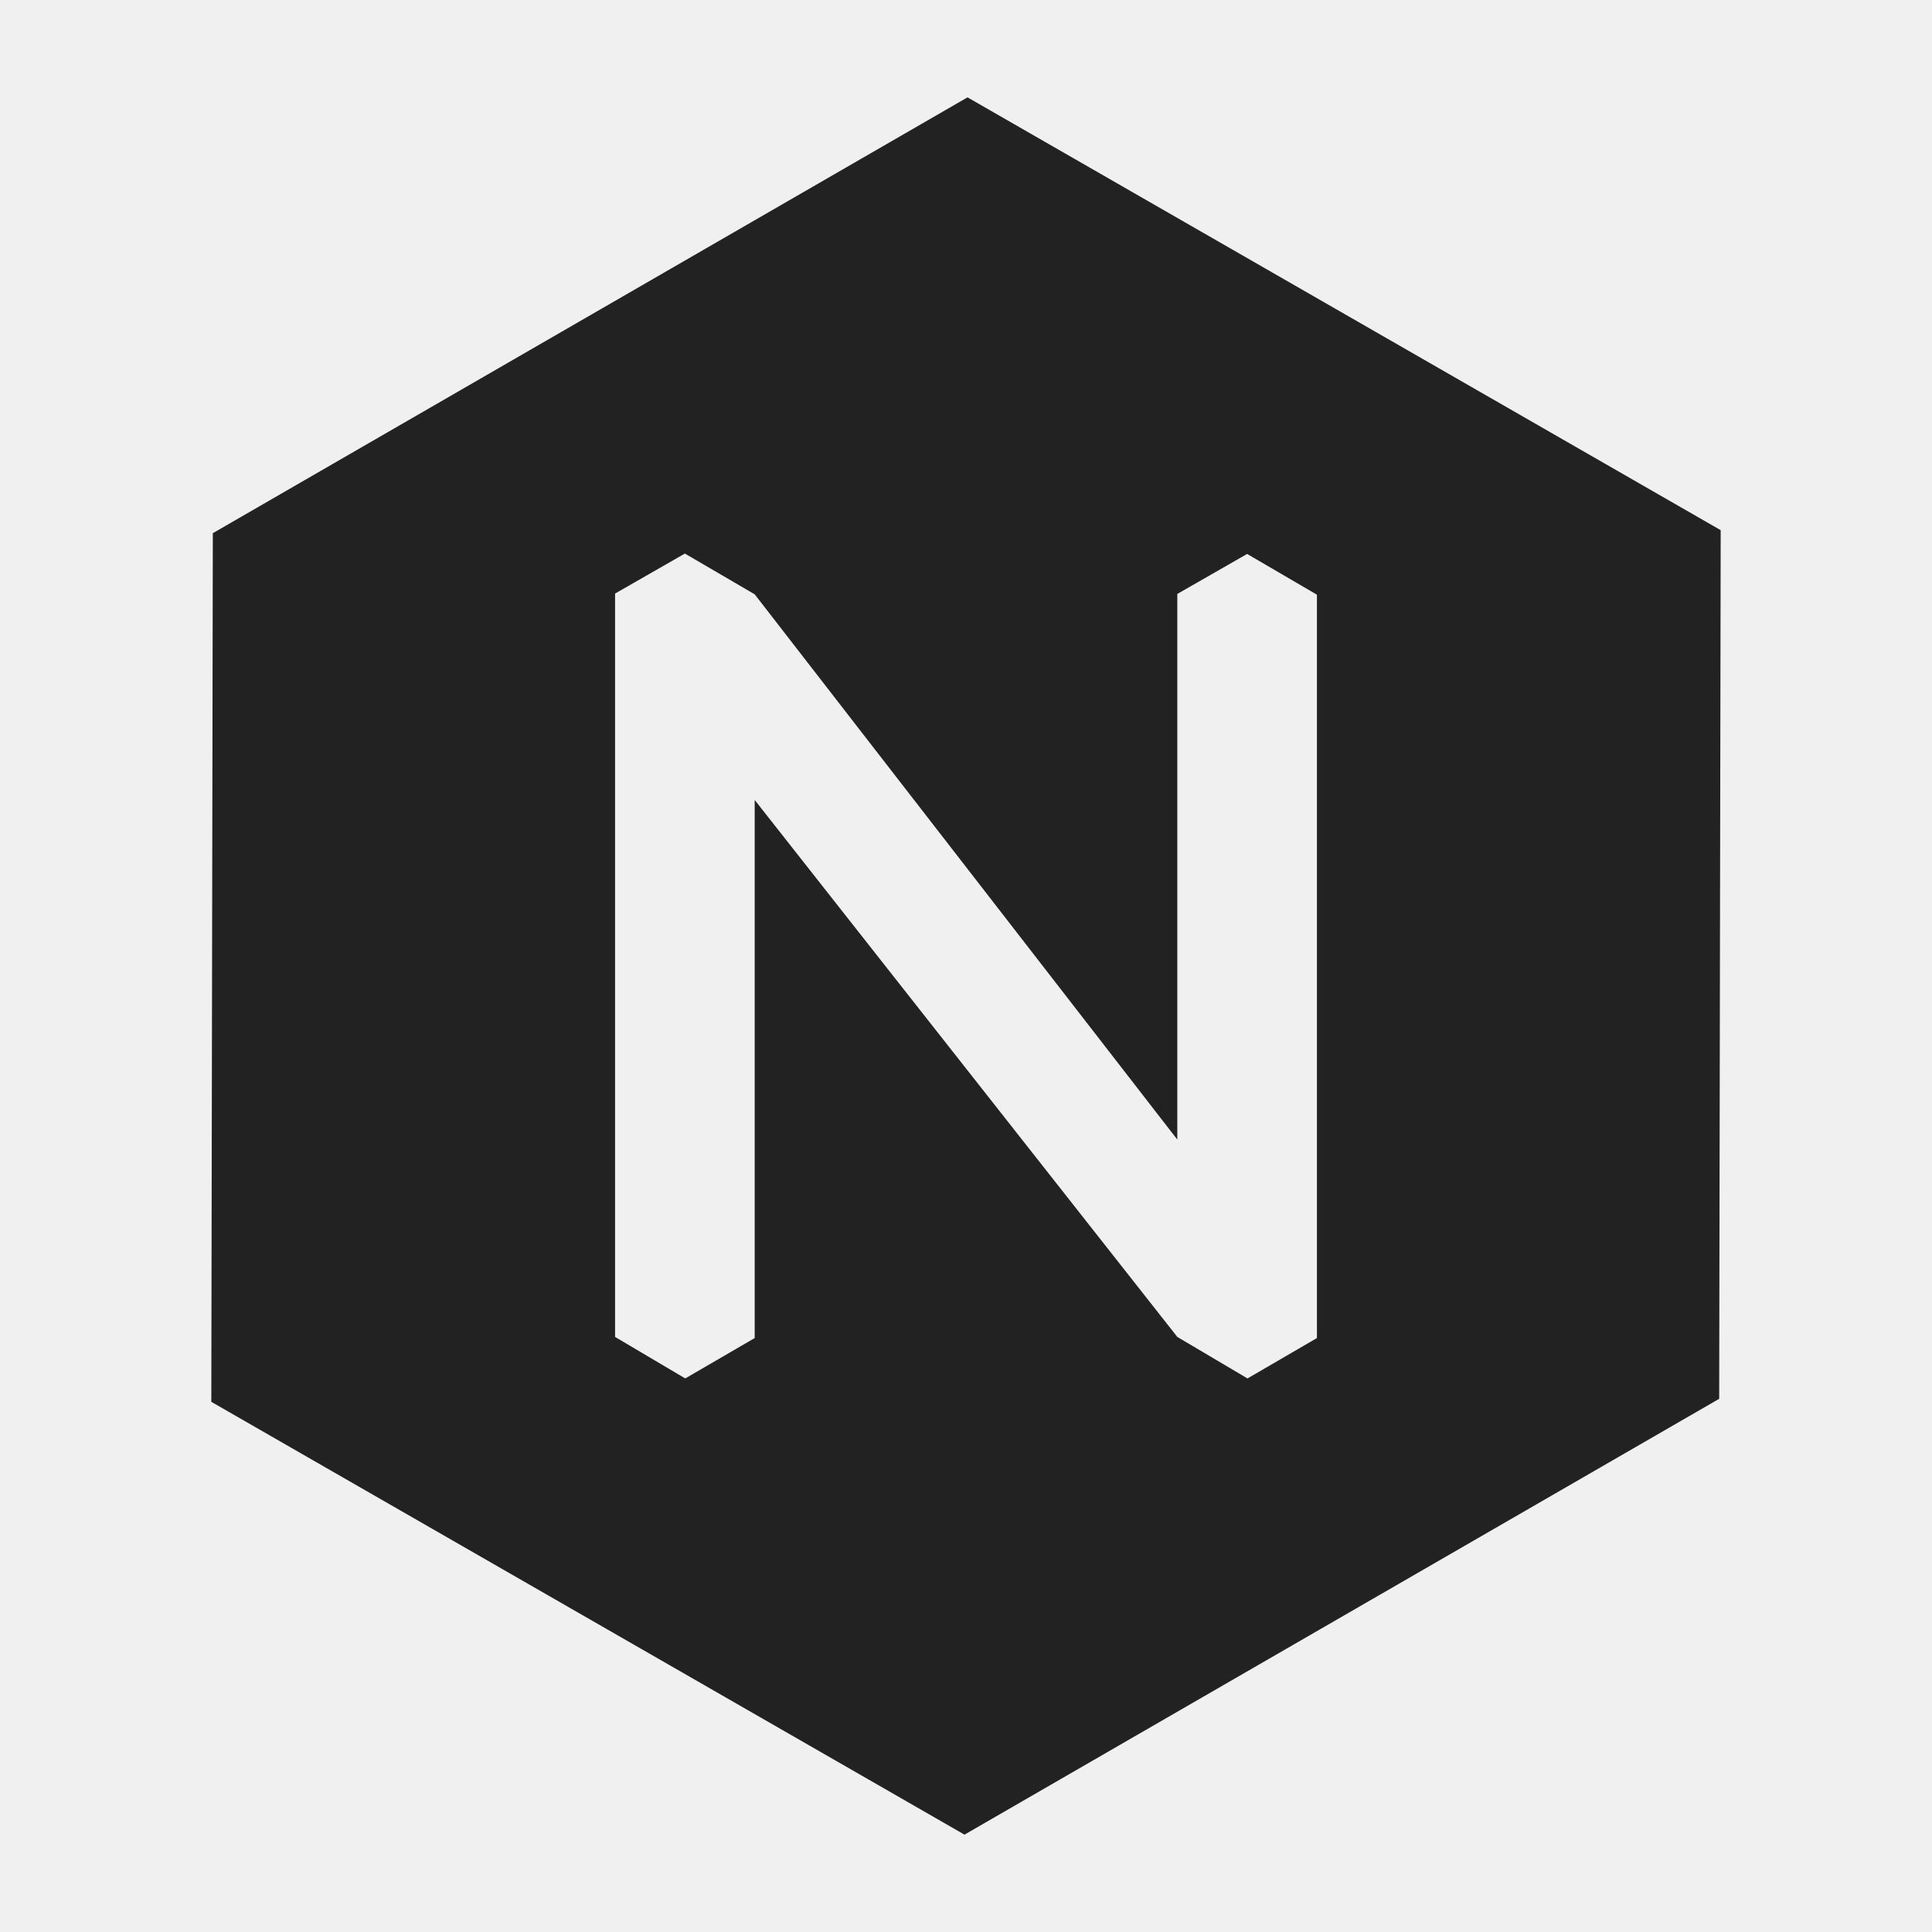
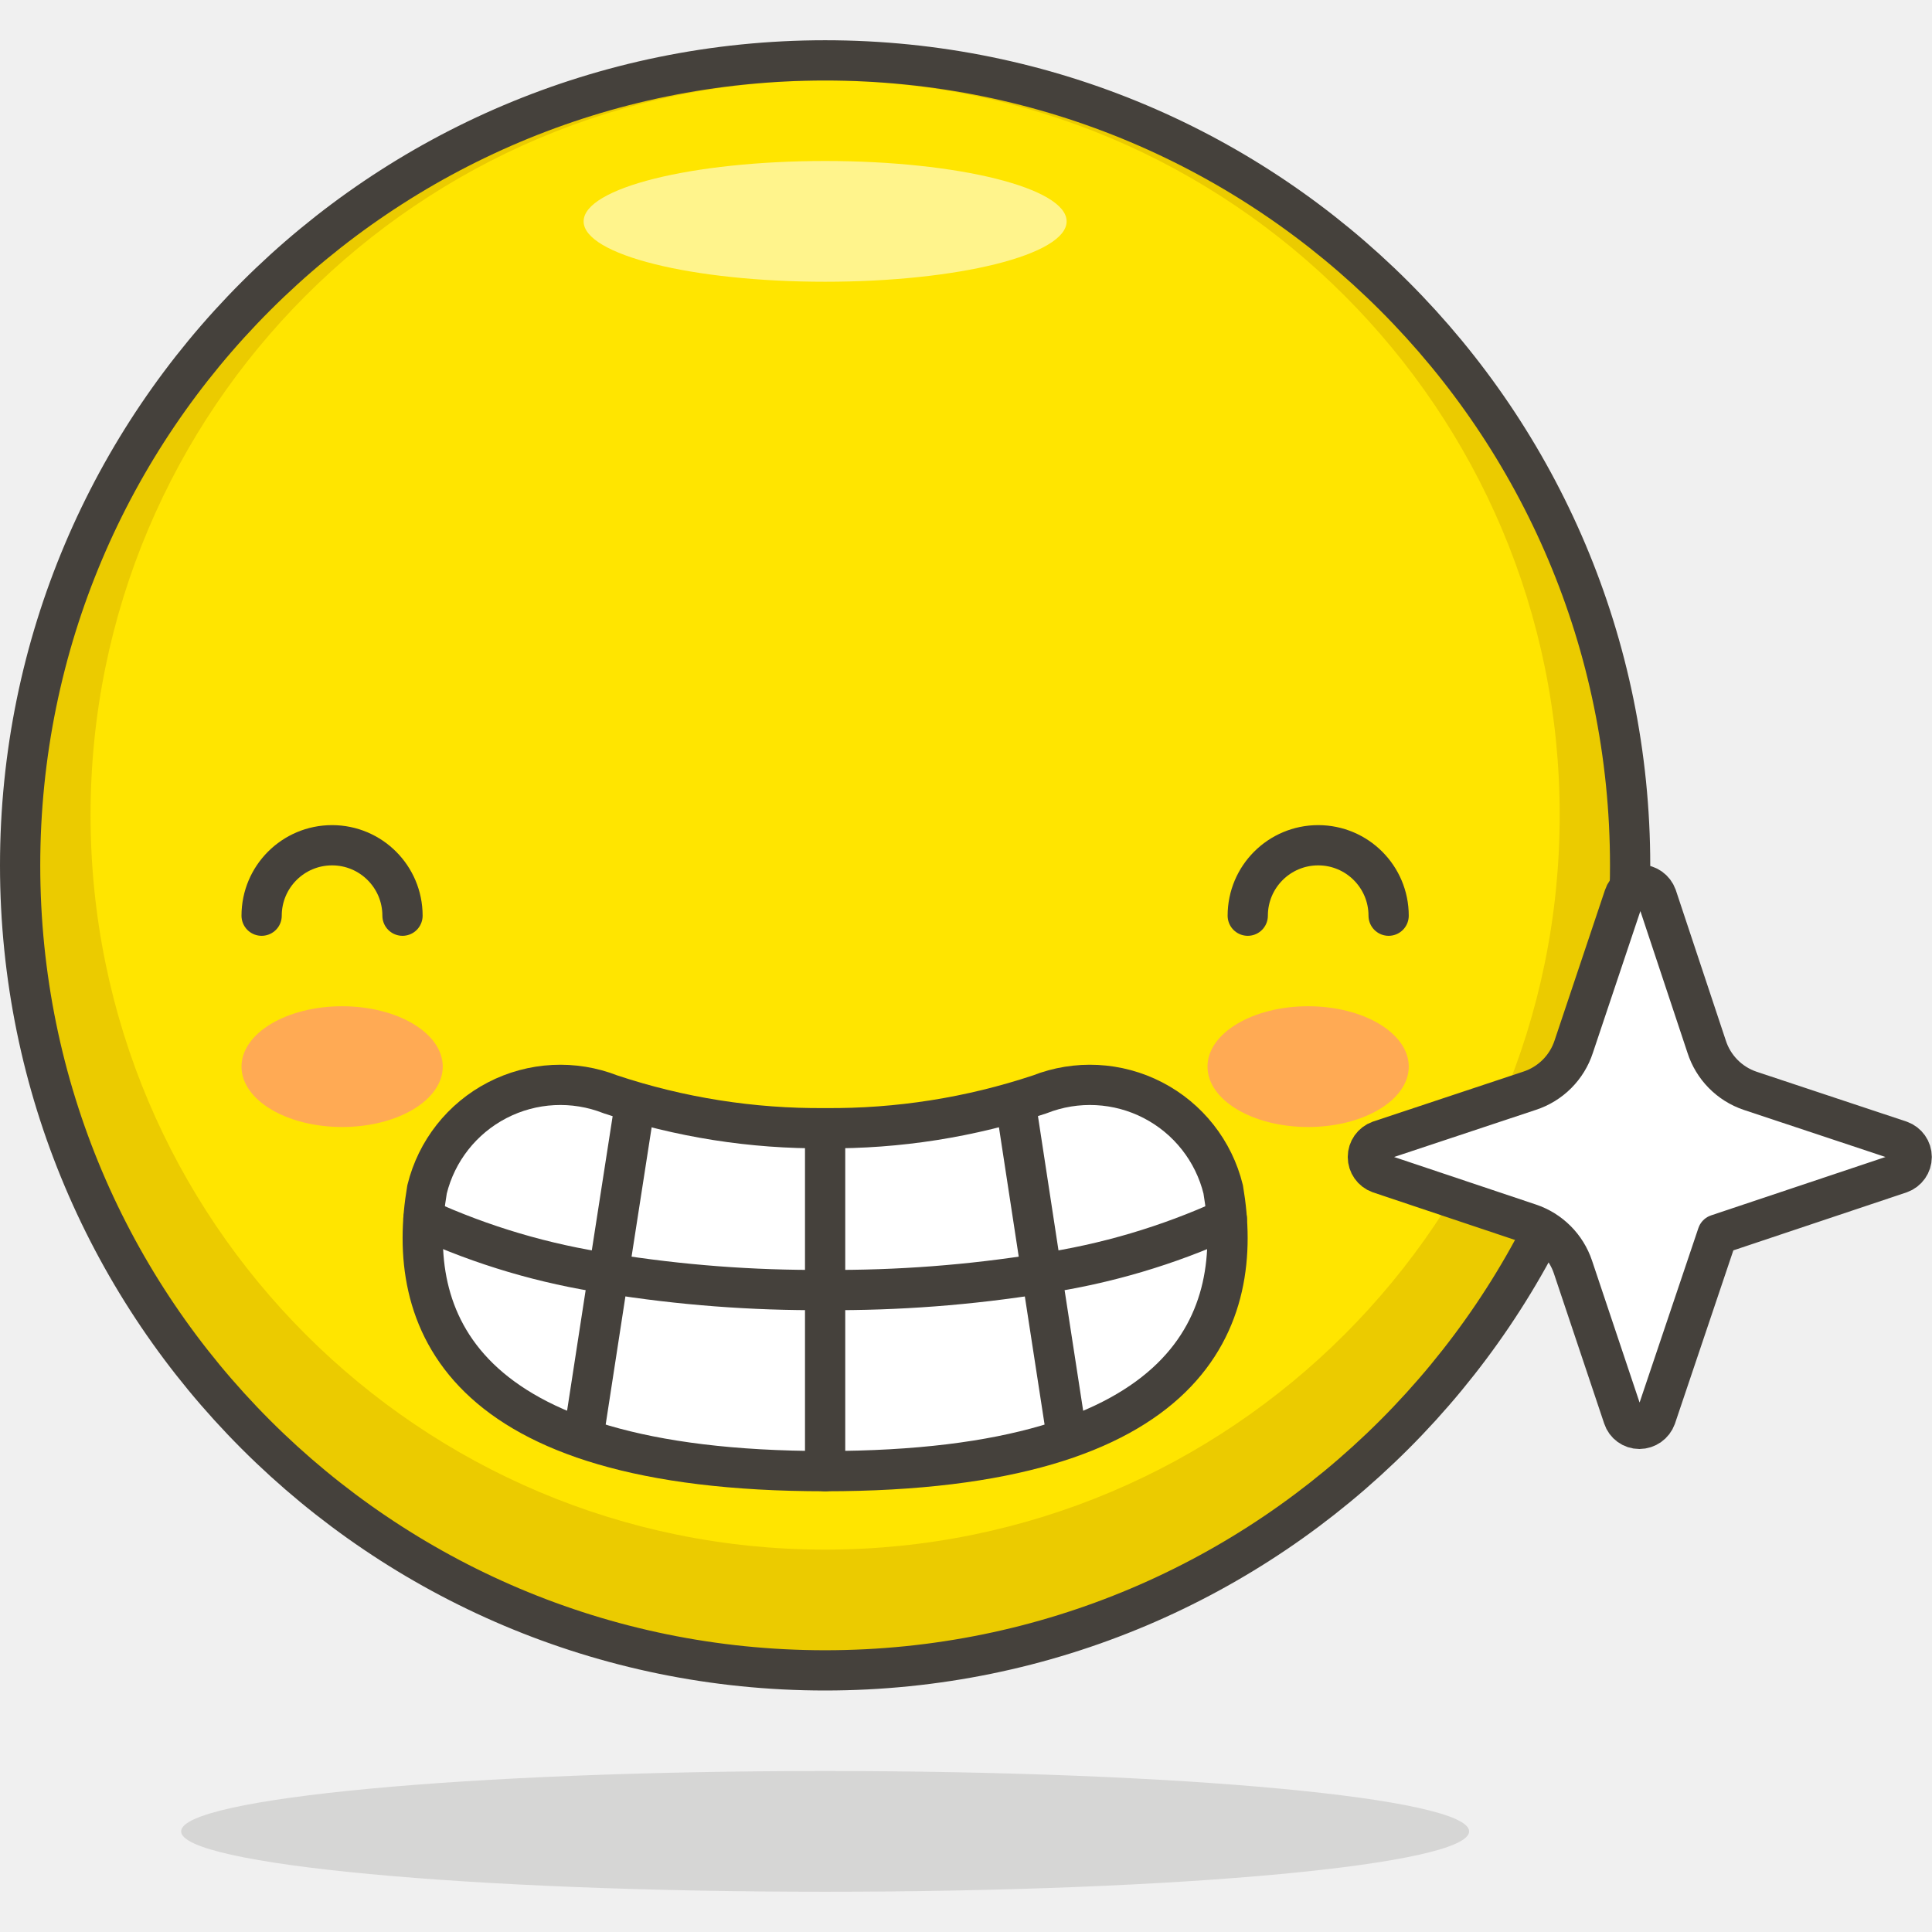
- <svg xmlns="http://www.w3.org/2000/svg" xml:space="preserve" enable-background="new 0 0 512 512" viewBox="0 0 512 512" height="512px" width="512px" y="0px" x="0px" id="NexT" version="1.1">
-   <defs id="defs3388" />
-   <path style="fill:#222222;fill-opacity:1" id="path3384" d="M 256.4,25.8 56.4,141.3 56,371.5 255.6,486.2 455.6,370.7 456,140.5 Z m 92.6,328.8 -18.4,10.7 -18.6,-11 0,0 -112,-142.3 0,142.6 -18.4,10.7 -18.6,-11 0,-197 18.5,-10.6 18.5,10.8 0,0 112,144.5 0,-144.6 18.5,-10.6 18.5,10.8 z" />
+ <svg xmlns="http://www.w3.org/2000/svg" id="Icons" viewBox="0 0 48 48">
+   <defs>
+     <style>.cls-1{fill:#ffe500;}.cls-2{fill:#ebcb00;}.cls-3{fill:#fff48c;}.cls-4{fill:#45413c;opacity:0.15;}.cls-5{fill:none;}.cls-5,.cls-7{stroke:#45413c;stroke-linecap:round;stroke-linejoin:round;}.cls-6{fill:#ffaa54;}.cls-7{fill:#fff;}</style>
+   </defs>
+   <circle id="_Ellipse_" data-name="&lt;Ellipse&gt;" class="cls-1" cx="20.5" cy="21.5" r="20" />
+   <path id="_Compound_Path_" data-name="&lt;Compound Path&gt;" class="cls-2" d="M20.5,1.5a20,20,0,1,0,20,20A20,20,0,0,0,20.5,1.5Zm0,37A18.25,18.25,0,1,1,38.75,20.25,18.25,18.25,0,0,1,20.5,38.5Z" />
+   <ellipse id="_Ellipse_2" data-name="&lt;Ellipse&gt;" class="cls-3" cx="20.5" cy="5.5" rx="6" ry="1.5" />
+   <ellipse id="_Ellipse_3" data-name="&lt;Ellipse&gt;" class="cls-4" cx="20.5" cy="45.5" rx="16" ry="1.5" />
+   <circle id="_Ellipse_4" data-name="&lt;Ellipse&gt;" class="cls-5" cx="20.5" cy="21.5" r="20" />
+   <path id="_Path_" data-name="&lt;Path&gt;" class="cls-6" d="M35,26.5c0,.83-1.12,1.5-2.5,1.5S30,27.33,30,26.5,31.12,25,32.5,25,35,25.67,35,26.5Z" />
+   <path id="_Path_2" data-name="&lt;Path&gt;" class="cls-6" d="M6,26.5C6,27.33,7.12,28,8.5,28s2.5-.67,2.5-1.5S9.88,25,8.5,25,6,25.67,6,26.5Z" />
+   <path id="_Path_3" data-name="&lt;Path&gt;" class="cls-5" d="M6.5,22.75a1.75,1.75,0,0,1,3.5,0" />
+   <path id="_Path_4" data-name="&lt;Path&gt;" class="cls-5" d="M31,22.75a1.75,1.75,0,0,1,3.5,0" />
+   <path id="_Path_5" data-name="&lt;Path&gt;" class="cls-7" d="M42.67,30.67l4.54-1.52a.43.43,0,0,0,0-.81L43.48,27.1A1.71,1.71,0,0,1,42.4,26l-1.24-3.73a.44.44,0,0,0-.41-.29.42.42,0,0,0-.4.29L39.1,26A1.71,1.71,0,0,1,38,27.1l-3.73,1.24a.43.43,0,0,0,0,.81L38,30.4a1.71,1.71,0,0,1,1.08,1.08l1.25,3.73a.42.42,0,0,0,.4.29.44.44,0,0,0,.41-.29Z" />
+   <g id="_Group_" data-name="&lt;Group&gt;">
+     <path id="_Path_6" data-name="&lt;Path&gt;" class="cls-7" d="M20.5,36.55c9.2,0,10.43-3.84,9.89-7a3.41,3.41,0,0,0-4.56-2.36,16.42,16.42,0,0,1-5.33.84,16.42,16.42,0,0,1-5.33-.84,3.41,3.41,0,0,0-4.56,2.36C10.07,32.71,11.3,36.55,20.5,36.55Z" />
+     <g id="_Group_2" data-name="&lt;Group&gt;">
+       <path id="_Path_7" data-name="&lt;Path&gt;" class="cls-5" d="M30.48,30.28a17.08,17.08,0,0,1-4.6,1.36,32.3,32.3,0,0,1-5.38.41,32.3,32.3,0,0,1-5.38-.41,17.08,17.08,0,0,1-4.6-1.36" />
+       <polyline id="_Path_8" data-name="&lt;Path&gt;" class="cls-5" points="15.78 27.39 15.12 31.64 14.49 35.73" />
+       <line id="_Path_9" data-name="&lt;Path&gt;" class="cls-5" x1="20.5" y1="36.55" x2="20.5" y2="28.05" />
+       <polyline id="_Path_10" data-name="&lt;Path&gt;" class="cls-5" points="25.23 27.39 25.88 31.64 26.51 35.73" />
+     </g>
+   </g>
</svg>
